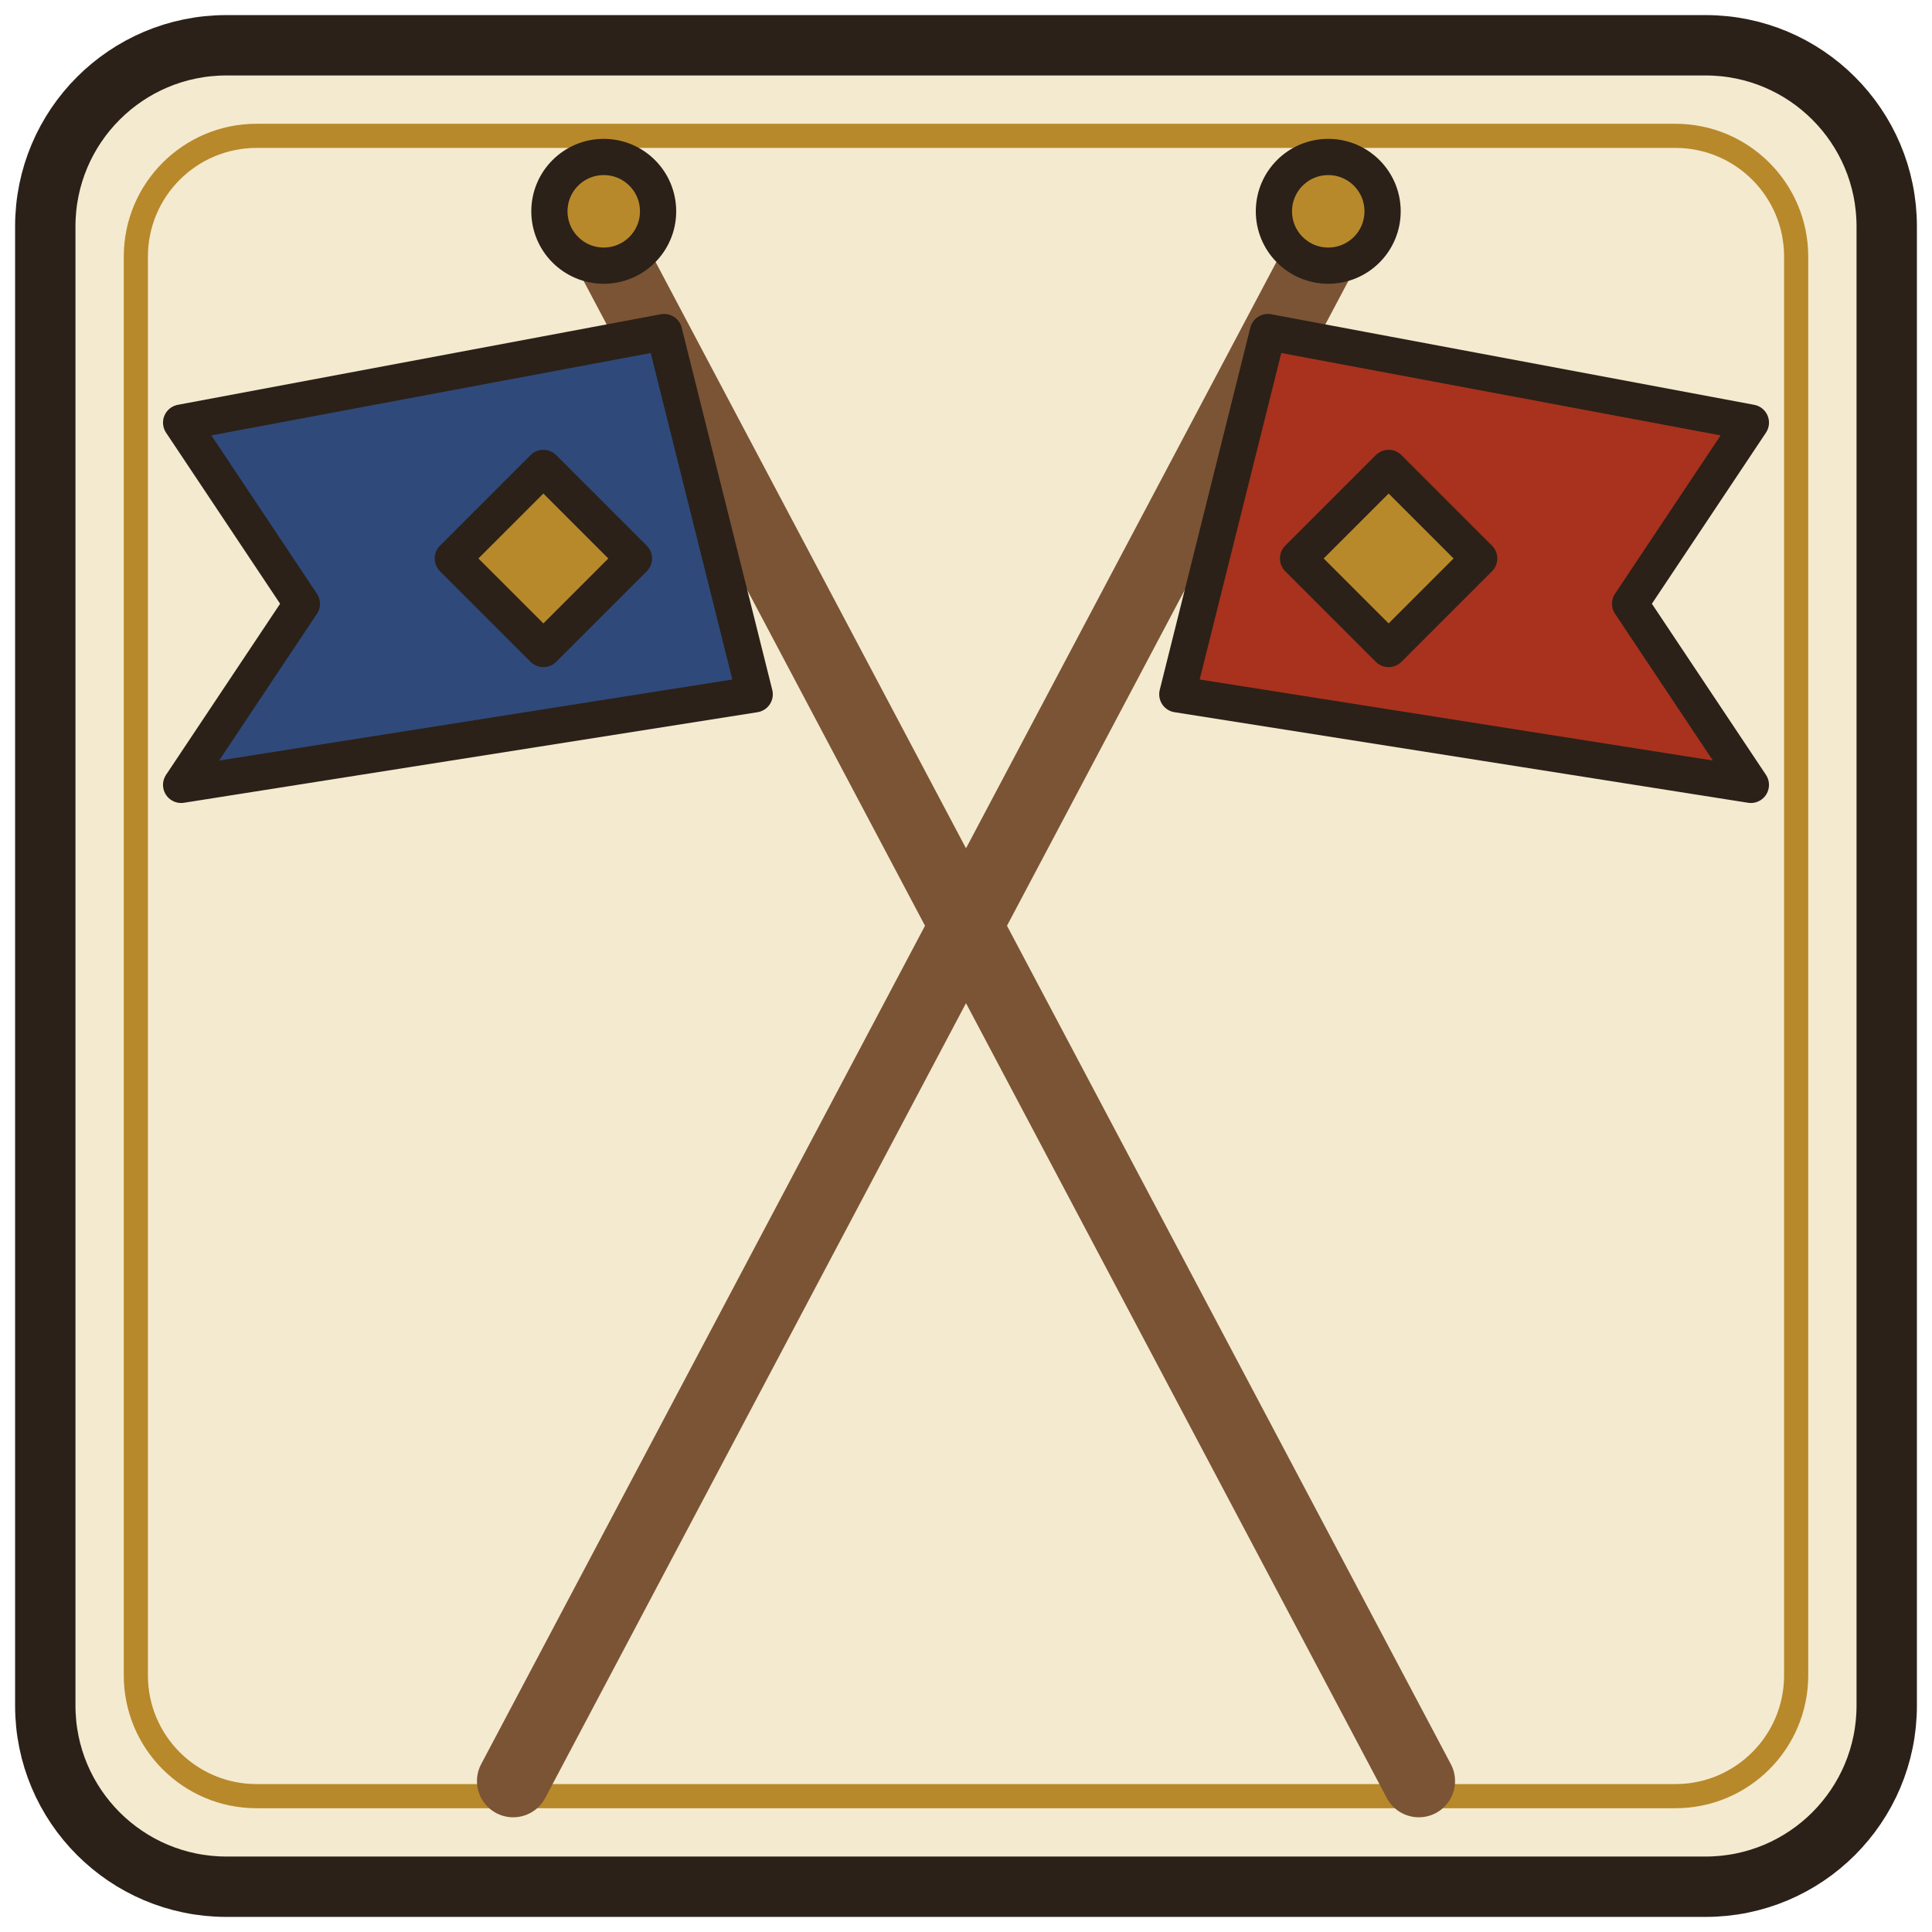
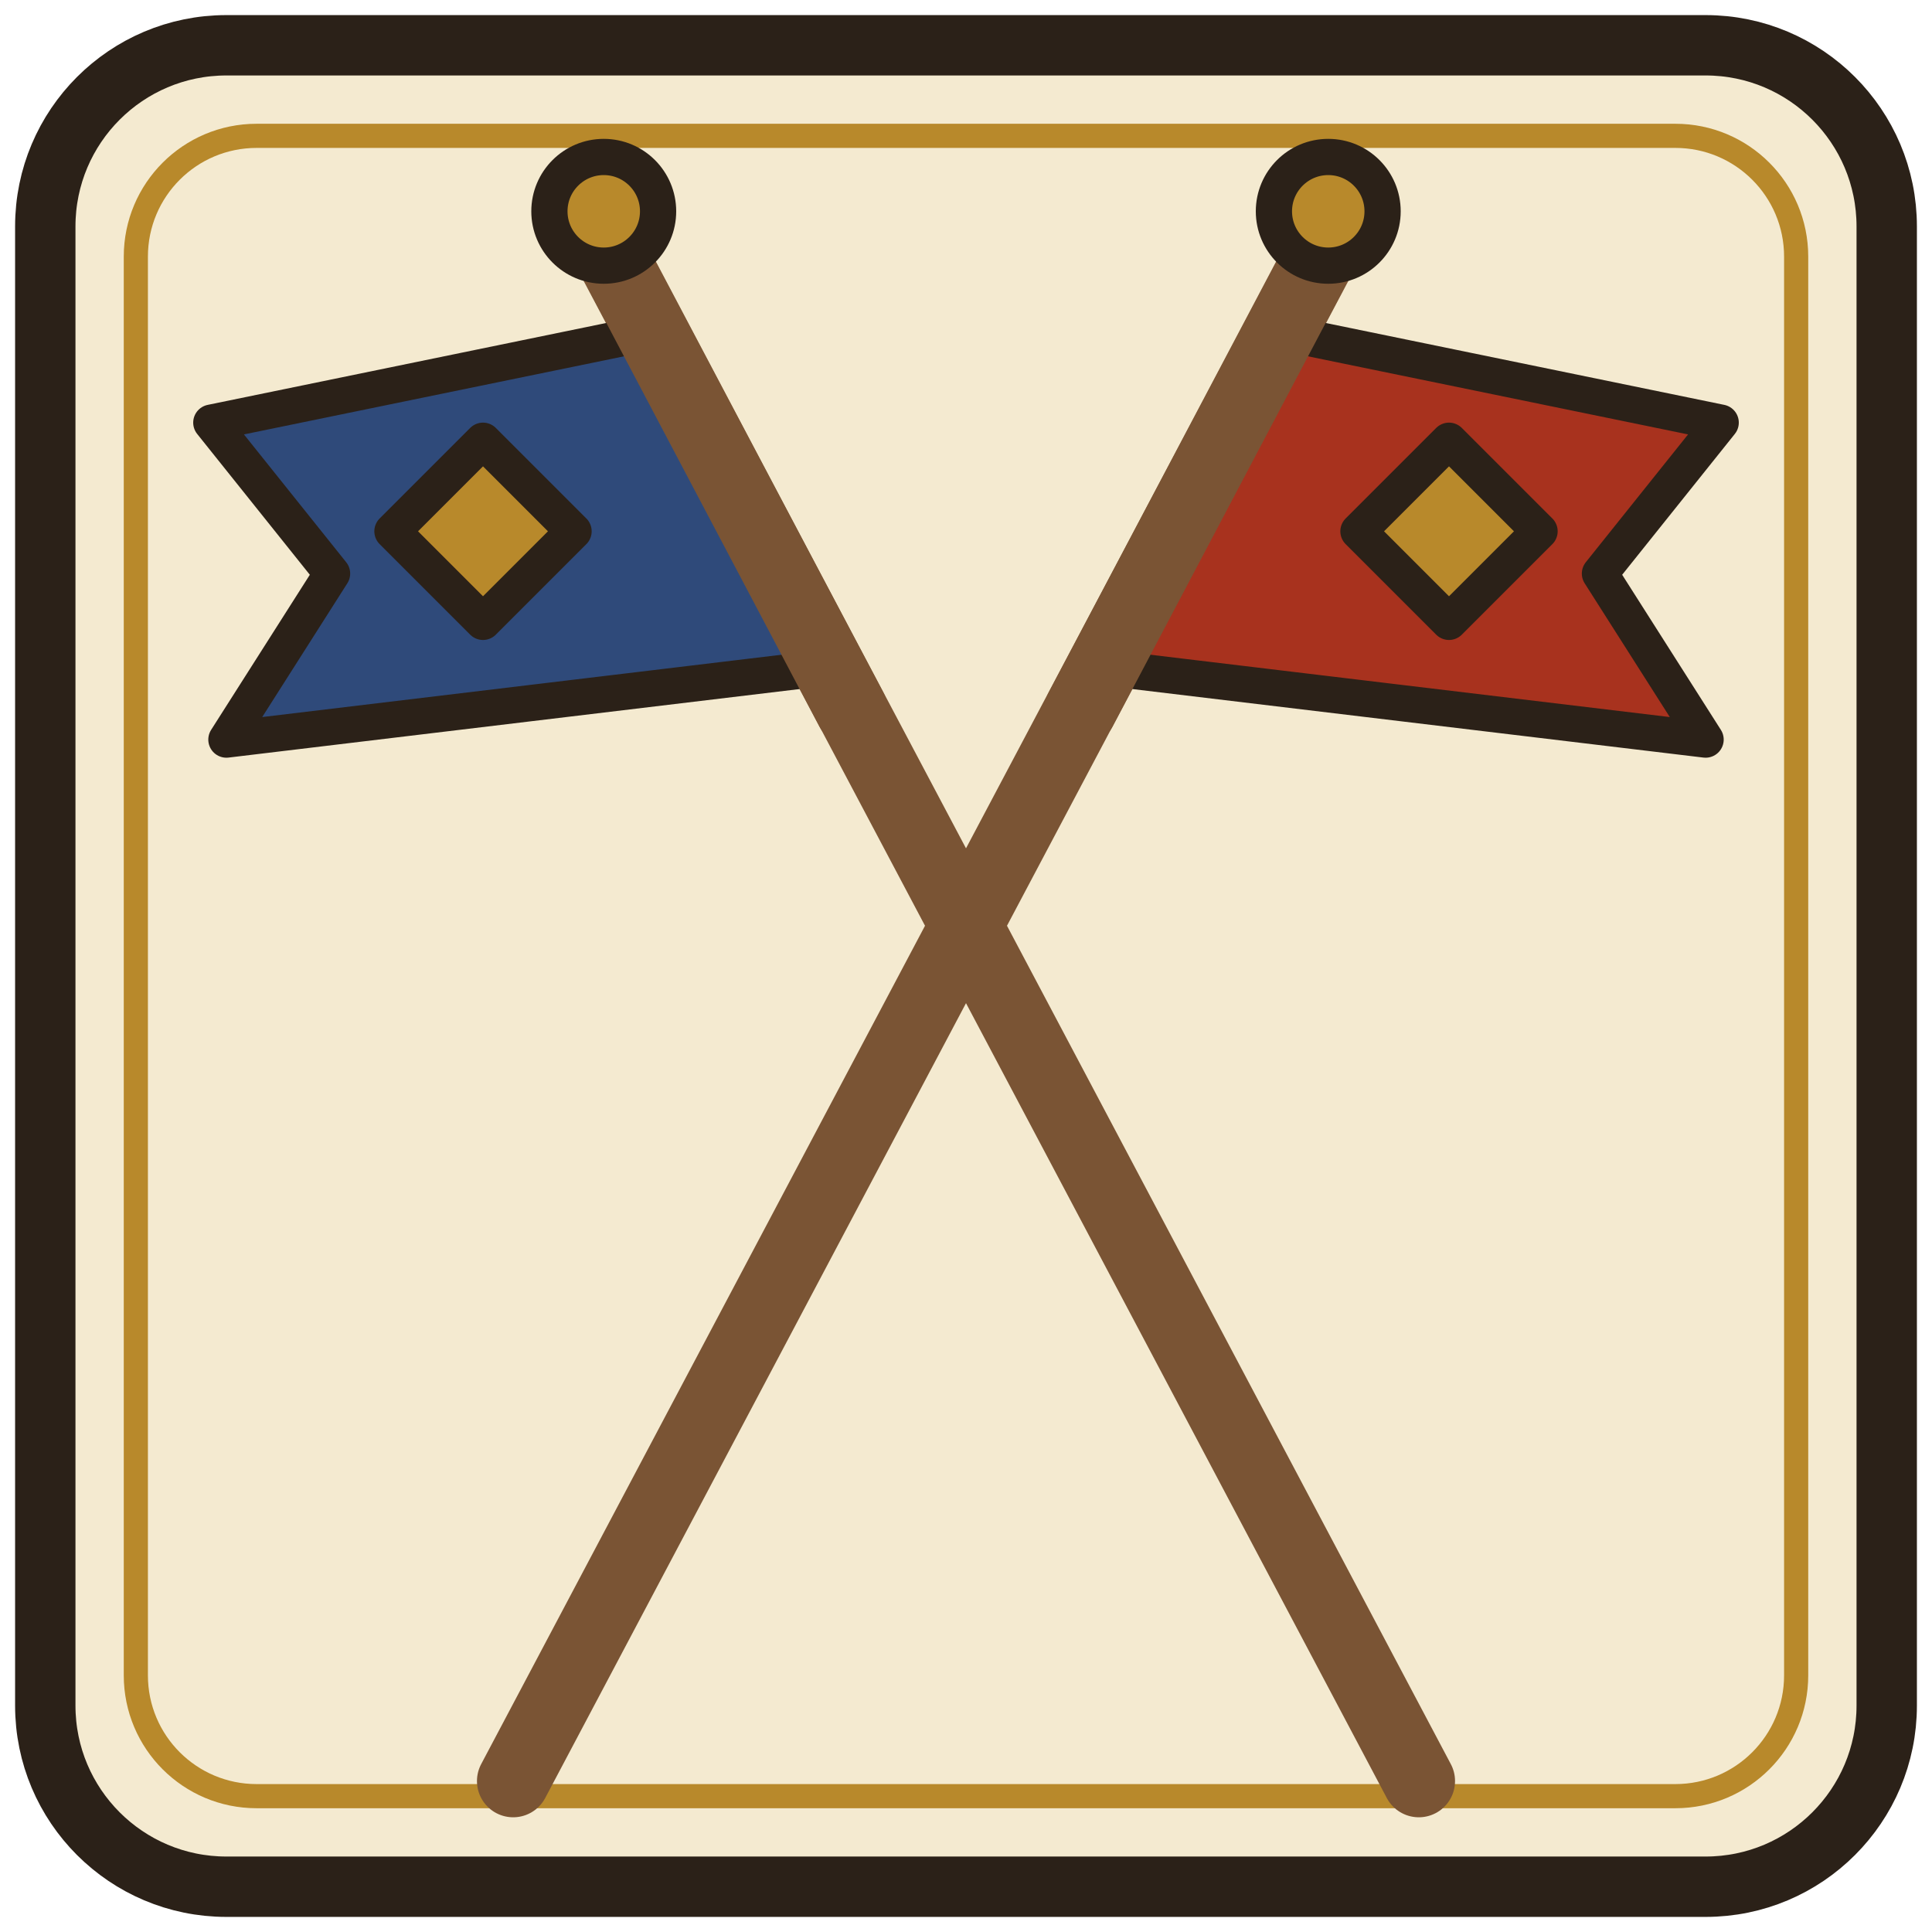
<svg xmlns="http://www.w3.org/2000/svg" viewBox="0 0 64 64" width="256" height="256">
  <rect x="1.5" y="1.5" width="61" height="61" rx="6" fill="#f4ead0" stroke="#2b2118" stroke-width="2" />
  <rect x="4.5" y="4.5" width="55" height="55" rx="4" fill="none" stroke="#b8892b" stroke-width="0.8" />
  <g stroke="#2b2118" stroke-width="1.2" stroke-linejoin="round" stroke-linecap="round">
    <line x1="17" y1="59" x2="44" y2="8" stroke="#7a5434" stroke-width="2.4" />
    <line x1="47" y1="59" x2="20" y2="8" stroke="#7a5434" stroke-width="2.4" />
-     <path d="M42 11 L58 14 L54 20 L58 26 L39 23 Z" fill="#a8321e" />
-     <path d="M22 11 L6 14 L10 20 L6 26 L25 23 Z" fill="#2f4a7a" />
+     <path d="M42.4 11 L57 14 L53 19 L56.5 24.5 L36.5 22.1 Z" fill="#a8321e" />
+     <path d="M21.6 11 L7 14 L11 19 L7.5 24.5 L27.5 22.1 Z" fill="#2f4a7a" />
+     <line x1="43.4" y1="9.1" x2="35.8" y2="23.5" stroke="#7a5434" stroke-width="2.4" />
+     <line x1="20.6" y1="9.1" x2="28.2" y2="23.5" stroke="#7a5434" stroke-width="2.4" />
    <circle cx="44" cy="7" r="1.8" fill="#b8892b" />
    <circle cx="20" cy="7" r="1.8" fill="#b8892b" />
-     <path d="M46 15.5 L49 18.5 L46 21.5 L43 18.5 Z" fill="#b8892b" />
-     <path d="M18 15.5 L21 18.5 L18 21.5 L15 18.5 Z" fill="#b8892b" />
+     <path d="M48 14.6 L51 17.6 L48 20.6 L45 17.6 Z" fill="#b8892b" />
+     <path d="M16 14.6 L19 17.6 L16 20.6 L13 17.6 Z" fill="#b8892b" />
  </g>
</svg>
